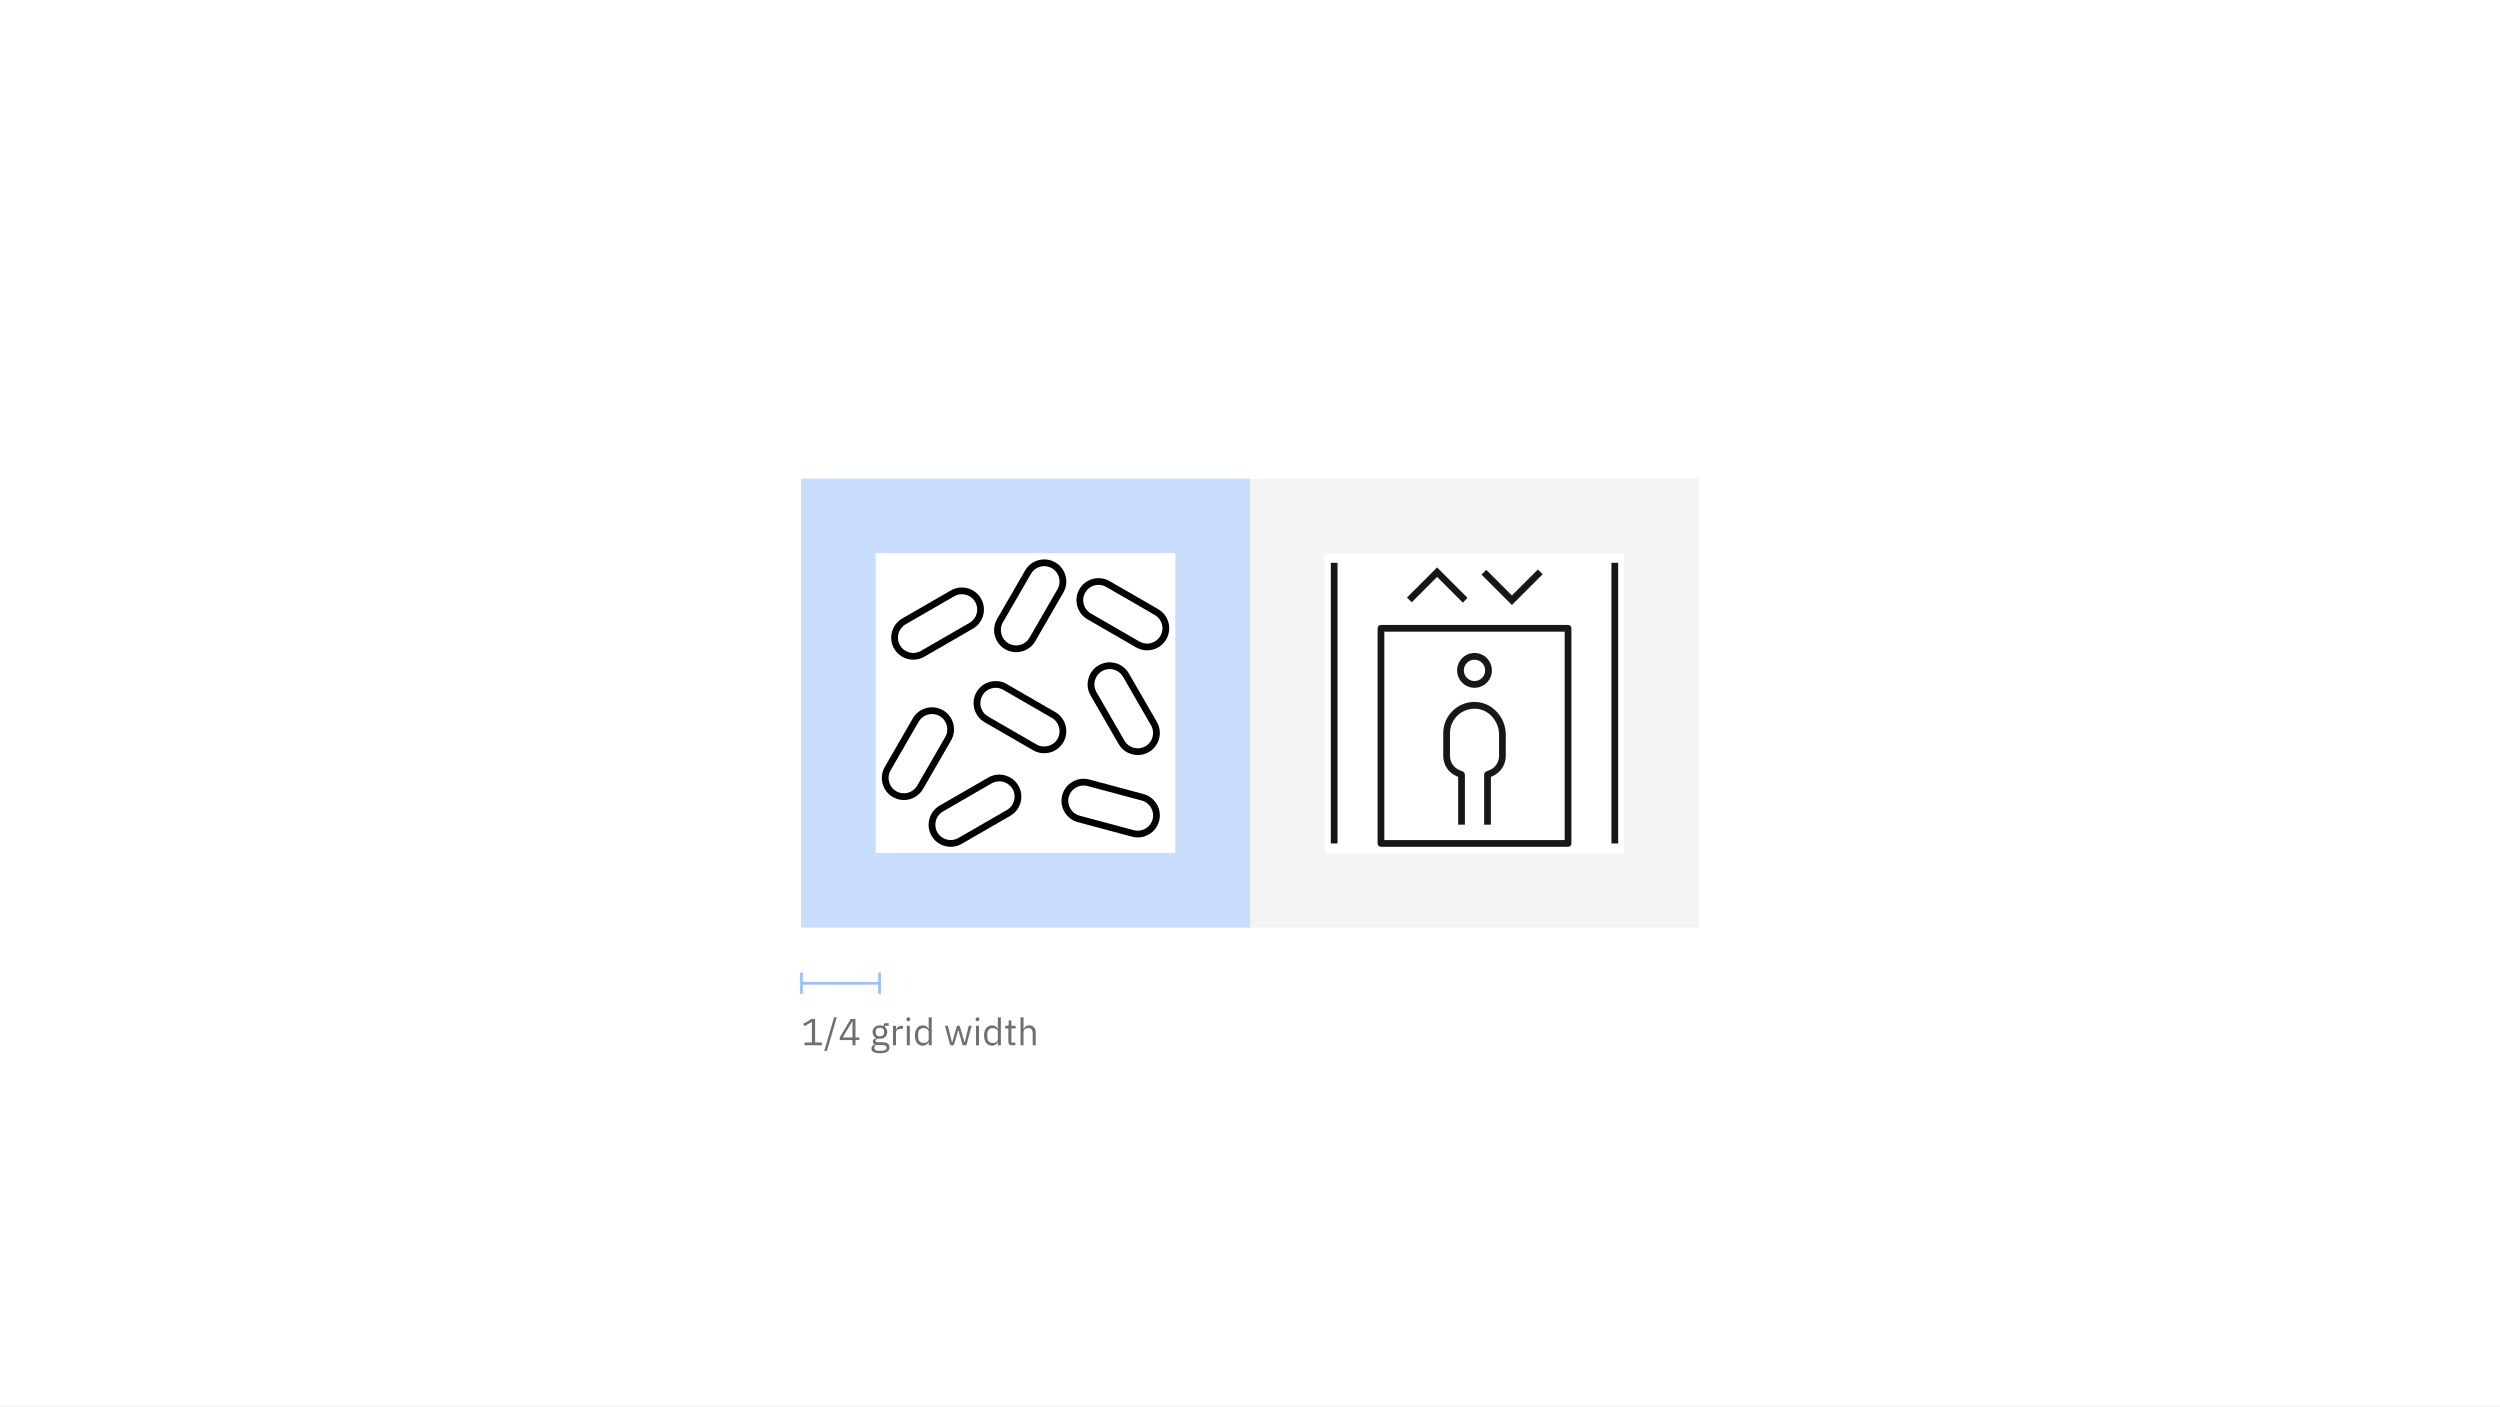
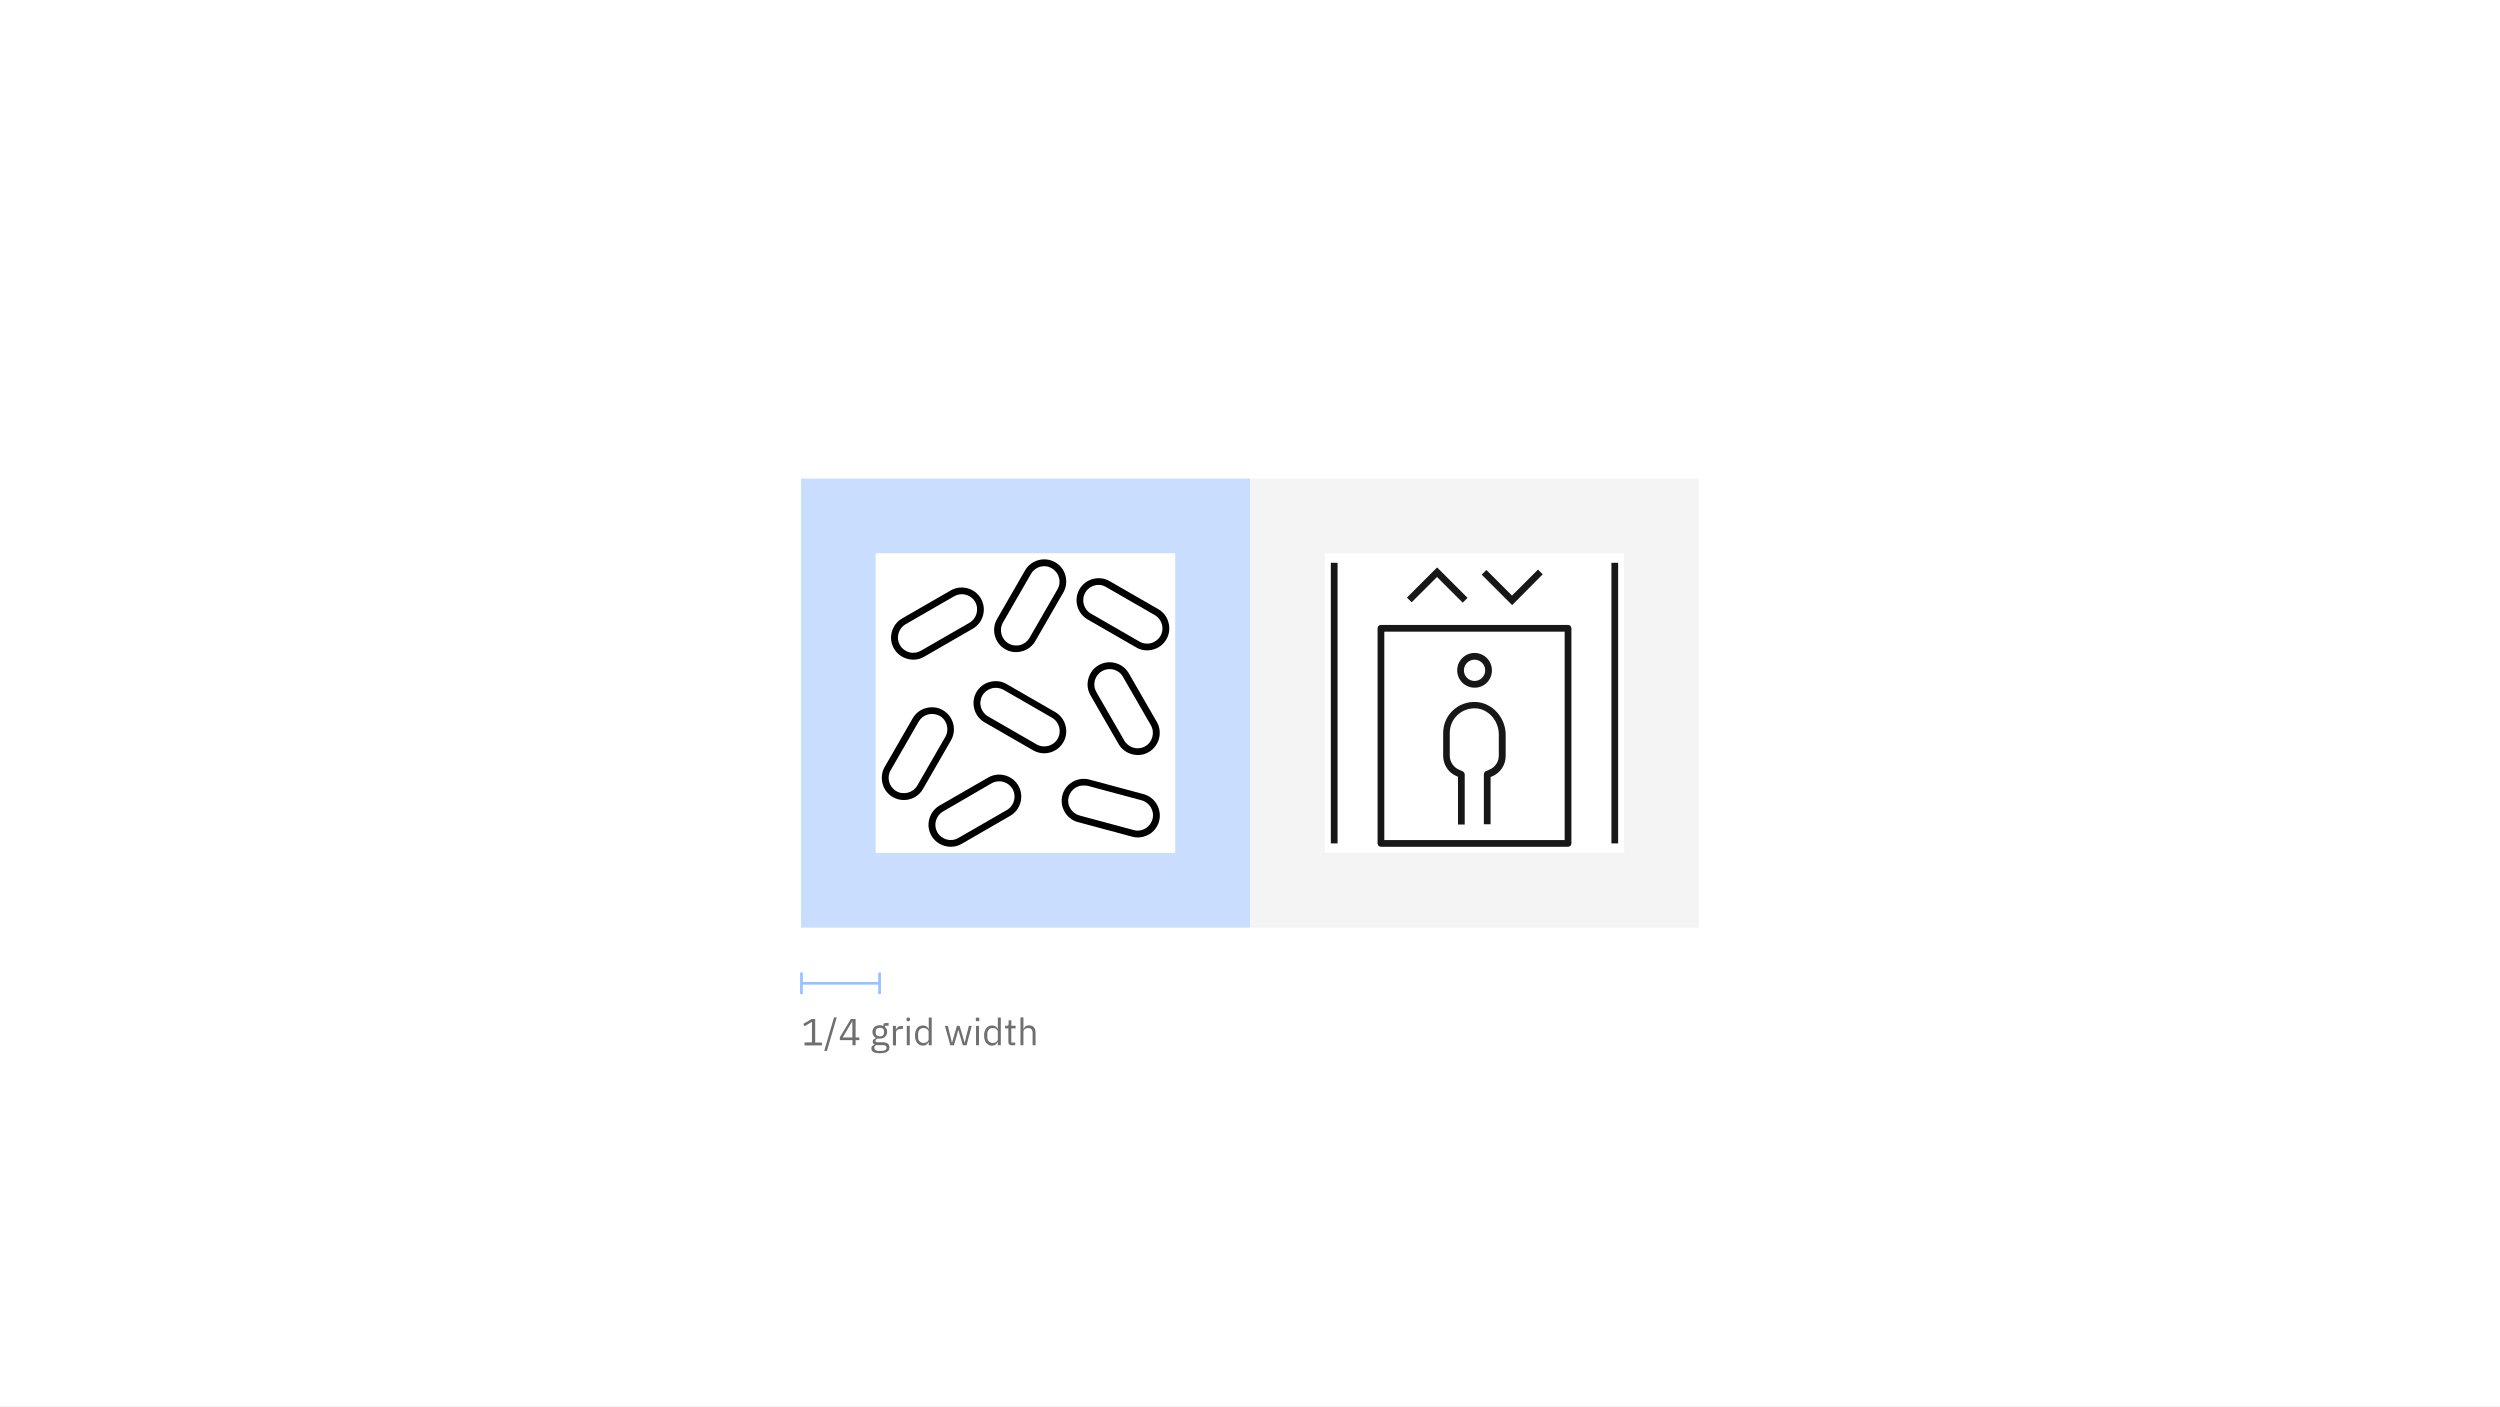
- <svg xmlns="http://www.w3.org/2000/svg" width="928px" height="522px" viewBox="0 0 928 522" version="1.1">
-   <g id="Artboard-Copy-17" stroke="none" stroke-width="1" fill="none" fill-rule="evenodd">
-     <g id="Clearance-example-comp-Copy" fill="#FFFFFF">
-       <rect id="Rectangle-3" x="0" y="0" width="928" height="522" />
+ <svg xmlns="http://www.w3.org/2000/svg" version="1.1" id="Layer_1" x="0px" y="0px" viewBox="0 0 1856 1044" style="enable-background:new 0 0 1856 1044;" xml:space="preserve">
+   <style type="text/css">
+ 	.st0{fill-rule:evenodd;clip-rule:evenodd;fill:#FFFFFF;}
+ 	.st1{fill-rule:evenodd;clip-rule:evenodd;fill:#C9DEFF;}
+ 	.st2{fill-rule:evenodd;clip-rule:evenodd;fill:#F4F4F4;}
+ 	.st3{fill-rule:evenodd;clip-rule:evenodd;}
+ 	.st4{fill-rule:evenodd;clip-rule:evenodd;fill:#171717;}
+ 	.st5{fill:#97C1FF;}
+ 	.st6{fill-rule:evenodd;clip-rule:evenodd;fill:#6F6F6F;}
+ </style>
+   <g id="Artboard-Copy-17">
+     <g id="Clearance-example-comp-Copy">
+       <rect id="Rectangle-3" class="st0" width="1856" height="1044" />
    </g>
    <g id="Group-24-Copy" transform="translate(214, 136)">
-       <polygon id="Fill-1" fill="#FFFFFF" points="0 250 500 250 500 0 0 0" />
-       <path d="M111.111,180.556 L222.222,180.556 L222.222,69.444 L111.111,69.444 L111.111,180.556 Z M83.333,41.667 L83.333,55.556 L83.333,69.444 L83.333,180.556 L83.333,194.444 L83.333,208.333 L250,208.333 L250,194.444 L250,180.556 L250,69.444 L250,55.556 L250,41.667 L83.333,41.667 Z" id="Fill-2" fill="#C9DEFF" />
-       <path d="M277.778,180.556 L388.889,180.556 L388.889,69.444 L277.778,69.444 L277.778,180.556 Z M250,41.667 L250,55.556 L250,69.444 L250,180.556 L250,194.444 L250,208.333 L416.667,208.333 L416.667,194.444 L416.667,180.556 L416.667,69.444 L416.667,55.556 L416.667,41.667 L250,41.667 Z" id="Fill-3" fill="#F4F4F4" />
-       <polygon id="Fill-4" fill="#FFFFFF" points="111.111 180.559 222.222 180.559 222.222 69.448 111.111 69.448" />
+       <polygon id="Fill-1" class="st0" points="214,636 1214,636 1214,136 214,136   " />
+       <path id="Fill-2" class="st1" d="M436.2,497.1h222.2V274.9H436.2V497.1z M380.7,219.3v27.8v27.8v222.2v27.8v27.8H714v-27.8v-27.8    V274.9v-27.8v-27.8H380.7z" />
+       <path id="Fill-3" class="st2" d="M769.6,497.1h222.2V274.9H769.6V497.1z M714,219.3v27.8v27.8v222.2v27.8v27.8h333.3v-27.8v-27.8    V274.9v-27.8v-27.8H714z" />
+       <polygon id="Fill-4" class="st0" points="436.2,497.1 658.4,497.1 658.4,274.9 436.2,274.9   " />
      <g id="Group-23" transform="translate(113.1111, 71.44444)">
-         <path d="M60.522,2.717 C58.553,2.717 56.633,3.737 55.581,5.557 L45.164,23.602 C43.595,26.324 44.529,29.814 47.248,31.383 C48.56,32.14 50.095,32.338 51.567,31.942 C53.043,31.55 54.272,30.606 55.025,29.297 L65.442,11.255 C66.199,9.942 66.4,8.411 66.005,6.935 C65.609,5.463 64.671,4.234 63.359,3.477 C62.466,2.96 61.487,2.717 60.522,2.717 M50.067,34.64 C48.65,34.64 47.255,34.272 45.998,33.547 C42.084,31.29 40.741,26.265 43.001,22.352 L53.418,4.31 C55.675,0.397 60.695,-0.95 64.609,1.314 C66.498,2.401 67.852,4.172 68.418,6.29 C68.987,8.411 68.699,10.613 67.609,12.501 L57.192,30.547 C56.102,32.439 54.334,33.79 52.213,34.356 C51.505,34.547 50.782,34.64 50.067,34.64" id="Fill-5" fill="#000000" />
-         <path d="M75.111,84.134 C74.125,84.134 73.149,84.391 72.264,84.905 C70.941,85.665 70,86.891 69.608,88.353 C69.215,89.818 69.42,91.349 70.184,92.672 C70.948,93.992 72.17,94.936 73.632,95.328 L73.635,95.328 L93.757,100.717 C95.219,101.103 96.753,100.908 98.073,100.141 C99.396,99.381 100.34,98.155 100.733,96.693 C101.545,93.662 99.736,90.533 96.705,89.717 L76.58,84.328 C76.097,84.2 75.604,84.134 75.111,84.134 M95.233,103.415 C94.524,103.415 93.812,103.322 93.111,103.134 L72.986,97.742 C70.878,97.179 69.115,95.822 68.017,93.919 C66.92,92.019 66.628,89.815 67.191,87.707 C67.757,85.599 69.115,83.835 71.014,82.738 C72.917,81.641 75.122,81.346 77.229,81.912 L97.351,87.304 C101.715,88.474 104.316,92.978 103.146,97.339 C102.583,99.447 101.226,101.21 99.326,102.308 C98.056,103.04 96.653,103.415 95.233,103.415" id="Fill-7" fill="#000000" />
-         <path d="M18.857,57.6 C18.357,57.6 17.857,57.669 17.361,57.801 C15.885,58.193 14.656,59.138 13.902,60.447 L3.486,78.489 C2.725,79.801 2.527,81.332 2.923,82.808 C3.319,84.28 4.257,85.509 5.569,86.266 C8.288,87.836 11.777,86.902 13.347,84.186 L23.764,66.141 C25.333,63.419 24.399,59.93 21.68,58.36 C20.809,57.86 19.84,57.6 18.857,57.6 L18.857,57.6 Z M8.402,89.527 C7.014,89.527 5.604,89.173 4.319,88.43 C2.43,87.343 1.076,85.572 0.51,83.454 C-0.059,81.332 0.229,79.127 1.319,77.242 L11.736,59.197 C12.826,57.305 14.593,55.954 16.715,55.388 C18.833,54.822 21.041,55.107 22.93,56.197 C26.843,58.454 28.187,63.478 25.93,67.391 L15.514,85.433 C13.996,88.058 11.236,89.527 8.402,89.527 L8.402,89.527 Z" id="Fill-9" fill="#000000" />
-         <path d="M84.799,40.911 C83.833,40.911 82.854,41.154 81.962,41.672 C80.649,42.428 79.712,43.658 79.316,45.13 C78.92,46.606 79.118,48.137 79.878,49.449 L90.295,67.491 C91.049,68.8 92.278,69.744 93.753,70.137 C95.226,70.533 96.76,70.335 98.073,69.578 C100.792,68.008 101.726,64.519 100.156,61.797 L89.74,43.751 C88.688,41.932 86.767,40.911 84.799,40.911 M95.253,72.835 C94.538,72.835 93.816,72.741 93.108,72.55 C90.986,71.984 89.219,70.633 88.128,68.741 L77.712,50.696 C76.622,48.81 76.333,46.606 76.903,44.484 C77.469,42.366 78.823,40.595 80.712,39.508 C84.622,37.244 89.646,38.595 91.903,42.505 L102.319,60.547 C104.58,64.46 103.236,69.484 99.323,71.741 C98.066,72.467 96.67,72.835 95.253,72.835" id="Fill-11" fill="#000000" />
-         <path d="M29.925,13.133 C28.959,13.133 27.98,13.376 27.088,13.894 L9.043,24.31 C7.734,25.067 6.793,26.297 6.4,27.769 C6.005,29.244 6.202,30.776 6.959,32.088 C7.716,33.397 8.945,34.338 10.421,34.734 C11.893,35.13 13.428,34.932 14.737,34.175 L32.782,23.758 C35.498,22.185 36.435,18.699 34.866,15.974 C33.814,14.154 31.893,13.133 29.925,13.133 M11.918,37.432 C11.202,37.432 10.484,37.338 9.772,37.147 C7.654,36.581 5.886,35.227 4.796,33.335 C3.702,31.449 3.418,29.244 3.984,27.123 C4.553,25.005 5.907,23.234 7.793,22.147 L25.838,11.731 C29.748,9.467 34.772,10.817 37.029,14.727 C39.289,18.64 37.942,23.661 34.032,25.922 L15.987,36.338 C14.734,37.064 13.338,37.432 11.918,37.432" id="Fill-13" fill="#000000" />
-         <path d="M43.81,82.588 C42.845,82.588 41.866,82.831 40.97,83.348 L22.928,93.765 C21.619,94.522 20.678,95.751 20.286,97.223 C19.89,98.699 20.088,100.23 20.845,101.543 C21.602,102.852 22.831,103.793 24.303,104.189 C25.779,104.584 27.314,104.383 28.623,103.63 L46.665,93.213 C49.383,91.64 50.321,88.154 48.751,85.428 C47.696,83.609 45.779,82.588 43.81,82.588 M25.803,106.886 C25.088,106.886 24.369,106.793 23.658,106.602 C21.536,106.036 19.769,104.682 18.678,102.789 C17.588,100.9 17.3,98.699 17.869,96.577 C18.439,94.459 19.793,92.689 21.678,91.602 L39.72,81.185 C43.63,78.925 48.654,80.268 50.915,84.182 C53.175,88.095 51.828,93.116 47.915,95.376 L29.873,105.793 C28.619,106.518 27.224,106.886 25.803,106.886" id="Fill-15" fill="#000000" />
-         <path d="M80.674,9.661 C78.705,9.661 76.789,10.682 75.733,12.501 C74.164,15.227 75.101,18.713 77.82,20.286 L95.861,30.703 C97.17,31.456 98.709,31.658 100.181,31.262 C101.653,30.866 102.882,29.925 103.639,28.616 C104.396,27.303 104.598,25.772 104.198,24.297 C103.806,22.824 102.865,21.595 101.556,20.838 L83.514,10.422 C82.618,9.904 81.639,9.661 80.674,9.661 M98.681,33.96 C97.261,33.96 95.865,33.592 94.611,32.866 L76.57,22.449 C72.657,20.189 71.309,15.168 73.57,11.255 C75.827,7.342 80.848,5.998 84.764,8.258 L102.806,18.675 C104.691,19.762 106.049,21.533 106.615,23.651 C107.184,25.772 106.896,27.977 105.806,29.863 C104.716,31.755 102.948,33.109 100.827,33.675 C100.115,33.866 99.396,33.96 98.681,33.96" id="Fill-17" fill="#000000" />
-         <path d="M42.495,47.866 C41.995,47.866 41.495,47.935 40.998,48.067 C39.526,48.459 38.297,49.4 37.54,50.709 C36.783,52.022 36.585,53.557 36.981,55.029 C37.373,56.501 38.314,57.734 39.623,58.491 L57.665,68.907 C60.387,70.477 63.877,69.539 65.446,66.824 C67.016,64.102 66.078,60.612 63.359,59.043 L45.318,48.626 C44.446,48.123 43.481,47.866 42.495,47.866 M60.502,72.164 C59.109,72.164 57.703,71.81 56.415,71.07 L38.373,60.654 C36.488,59.564 35.134,57.793 34.564,55.675 C33.995,53.557 34.283,51.352 35.373,49.463 C36.464,47.57 38.231,46.216 40.352,45.65 C42.474,45.084 44.679,45.369 46.568,46.463 L64.609,56.88 C68.523,59.136 69.87,64.157 67.609,68.07 C66.092,70.695 63.335,72.164 60.502,72.164" id="Fill-19" fill="#000000" />
-         <path d="M226.304,80.92 L226.727,80.746 C229.828,79.486 231.832,76.507 231.832,73.163 L231.839,65.309 C231.845,58.909 226.918,53.444 220.856,53.125 C217.606,52.972 214.571,54.083 212.241,56.291 C209.905,58.507 208.62,61.496 208.62,64.715 L208.616,73.145 C208.613,76.503 210.623,79.486 213.738,80.746 L214.158,80.92 L214.158,98.663 L216.658,98.663 L216.658,80.086 C216.658,79.576 216.224,79.052 215.748,78.861 L214.672,78.427 C212.509,77.552 211.113,75.482 211.113,73.145 L211.12,64.715 C211.12,62.191 212.127,59.847 213.96,58.107 C215.793,56.371 218.22,55.559 220.724,55.621 C225.477,55.871 229.342,60.215 229.339,65.309 L229.335,73.163 C229.332,75.489 227.939,77.555 225.786,78.43 L224.585,78.92 C224.113,79.111 223.804,79.569 223.804,80.08 L223.804,98.663 L226.304,98.663 L226.304,80.92 Z M186.748,104.385 L253.693,104.385 L253.693,27.027 L186.748,27.027 L186.748,104.385 Z M256.193,105.639 L256.193,25.777 C256.193,25.086 255.634,24.527 254.946,24.527 L185.502,24.527 C184.811,24.527 184.252,25.086 184.252,25.777 L184.252,105.639 C184.252,106.33 184.811,106.889 185.502,106.889 L254.946,106.889 C255.634,106.889 256.193,106.33 256.193,105.639 L256.193,105.639 Z M224.182,41.402 C224.182,43.586 222.405,45.361 220.224,45.361 C218.04,45.361 216.262,43.586 216.262,41.402 C216.262,39.218 218.04,37.444 220.224,37.444 C222.405,37.444 224.182,39.218 224.182,41.402 L224.182,41.402 Z M226.679,41.402 C226.679,37.843 223.783,34.944 220.224,34.944 C216.661,34.944 213.766,37.843 213.766,41.402 C213.766,44.965 216.661,47.861 220.224,47.861 C223.783,47.861 226.679,44.965 226.679,41.402 L226.679,41.402 Z M217.651,14.493 L206.335,3.177 L195.155,14.357 L196.922,16.128 L206.335,6.711 L215.884,16.264 L217.651,14.493 Z M245.533,5.711 L243.766,3.941 L234.113,13.593 L224.595,4.076 L222.828,5.847 L234.113,17.128 L245.533,5.711 Z M271.054,105.639 L273.554,105.639 L273.554,1.472 L271.054,1.472 L271.054,105.639 Z M166.887,105.639 L169.387,105.639 L169.387,1.472 L166.887,1.472 L166.887,105.639 Z" id="Fill-21" fill="#171717" />
+         <path id="Fill-5" class="st3" d="M448.2,212.9c-3.9,0-7.8,2-9.9,5.7l-20.8,36.1c-3.1,5.4-1.3,12.4,4.2,15.6     c2.6,1.5,5.7,1.9,8.6,1.1c3-0.8,5.4-2.7,6.9-5.3L458,230c1.5-2.6,1.9-5.7,1.1-8.6c-0.8-2.9-2.7-5.4-5.3-6.9     C452,213.4,450.1,212.9,448.2,212.9 M427.2,276.7c-2.8,0-5.6-0.7-8.1-2.2c-7.8-4.5-10.5-14.6-6-22.4l20.8-36.1     c4.5-7.8,14.6-10.5,22.4-6c3.8,2.2,6.5,5.7,7.6,10c1.1,4.2,0.6,8.6-1.6,12.4l-20.8,36.1c-2.2,3.8-5.7,6.5-10,7.6     C430.1,276.5,428.7,276.7,427.2,276.7" />
+         <path id="Fill-7" class="st3" d="M477.3,375.7c-2,0-3.9,0.5-5.7,1.5c-2.6,1.5-4.5,4-5.3,6.9c-0.8,2.9-0.4,6,1.2,8.6     c1.5,2.6,4,4.5,6.9,5.3h0l40.2,10.8c2.9,0.8,6,0.4,8.6-1.2c2.6-1.5,4.5-4,5.3-6.9c1.6-6.1-2-12.3-8.1-14l-40.2-10.8     C479.3,375.8,478.3,375.7,477.3,375.7 M517.6,414.3c-1.4,0-2.8-0.2-4.2-0.6l-40.2-10.8c-4.2-1.1-7.7-3.8-9.9-7.6     c-2.2-3.8-2.8-8.2-1.7-12.4c1.1-4.2,3.8-7.7,7.6-9.9c3.8-2.2,8.2-2.8,12.4-1.7l40.2,10.8c8.7,2.3,13.9,11.3,11.6,20.1     c-1.1,4.2-3.8,7.7-7.6,9.9C523.2,413.5,520.4,414.3,517.6,414.3" />
+         <path id="Fill-9" class="st3" d="M364.8,322.6c-1,0-2,0.1-3,0.4c-3,0.8-5.4,2.7-6.9,5.3l-20.8,36.1c-1.5,2.6-1.9,5.7-1.1,8.6     c0.8,2.9,2.7,5.4,5.3,6.9c5.4,3.1,12.4,1.3,15.6-4.2l20.8-36.1c3.1-5.4,1.3-12.4-4.2-15.6C368.7,323.2,366.8,322.6,364.8,322.6     L364.8,322.6z M343.9,386.5c-2.8,0-5.6-0.7-8.2-2.2c-3.8-2.2-6.5-5.7-7.6-10c-1.1-4.2-0.6-8.7,1.6-12.4l20.8-36.1     c2.2-3.8,5.7-6.5,10-7.6c4.2-1.1,8.7-0.6,12.4,1.6c7.8,4.5,10.5,14.6,6,22.4l-20.8,36.1C355.1,383.6,349.6,386.5,343.9,386.5     L343.9,386.5z" />
+         <path id="Fill-11" class="st3" d="M496.7,289.3c-1.9,0-3.9,0.5-5.7,1.5c-2.6,1.5-4.5,4-5.3,6.9c-0.8,3-0.4,6,1.1,8.6l20.8,36.1     c1.5,2.6,4,4.5,6.9,5.3c2.9,0.8,6,0.4,8.6-1.1c5.4-3.1,7.3-10.1,4.2-15.6l-20.8-36.1C504.5,291.3,500.6,289.3,496.7,289.3      M517.6,353.1c-1.4,0-2.9-0.2-4.3-0.6c-4.2-1.1-7.8-3.8-10-7.6l-20.8-36.1c-2.2-3.8-2.8-8.2-1.6-12.4c1.1-4.2,3.8-7.8,7.6-10     c7.8-4.5,17.9-1.8,22.4,6l20.8,36.1c4.5,7.8,1.8,17.9-6,22.4C523.2,352.4,520.5,353.1,517.6,353.1" />
+         <path id="Fill-13" class="st3" d="M387,233.7c-1.9,0-3.9,0.5-5.7,1.5l-36.1,20.8c-2.6,1.5-4.5,4-5.3,6.9c-0.8,3-0.4,6,1.1,8.6     c1.5,2.6,4,4.5,6.9,5.3c2.9,0.8,6,0.4,8.6-1.1l36.1-20.8c5.4-3.1,7.3-10.1,4.2-15.6C394.7,235.8,390.9,233.7,387,233.7      M350.9,282.3c-1.4,0-2.9-0.2-4.3-0.6c-4.2-1.1-7.8-3.8-10-7.6c-2.2-3.8-2.8-8.2-1.6-12.4c1.1-4.2,3.8-7.8,7.6-10l36.1-20.8     c7.8-4.5,17.9-1.8,22.4,6c4.5,7.8,1.8,17.9-6,22.4l-36.1,20.8C356.6,281.6,353.8,282.3,350.9,282.3" />
+         <path id="Fill-15" class="st3" d="M414.7,372.6c-1.9,0-3.9,0.5-5.7,1.5L373,395c-2.6,1.5-4.5,4-5.3,6.9c-0.8,3-0.4,6,1.1,8.6     c1.5,2.6,4,4.5,6.9,5.3c3,0.8,6,0.4,8.6-1.1l36.1-20.8c5.4-3.1,7.3-10.1,4.2-15.6C422.5,374.7,418.7,372.6,414.7,372.6      M378.7,421.2c-1.4,0-2.9-0.2-4.3-0.6c-4.2-1.1-7.8-3.8-10-7.6c-2.2-3.8-2.8-8.2-1.6-12.4c1.1-4.2,3.8-7.8,7.6-10l36.1-20.8     c7.8-4.5,17.9-1.8,22.4,6c4.5,7.8,1.8,17.9-6,22.4L386.9,419C384.4,420.5,381.6,421.2,378.7,421.2" />
+         <path id="Fill-17" class="st3" d="M488.5,226.8c-3.9,0-7.8,2-9.9,5.7c-3.1,5.5-1.3,12.4,4.2,15.6l36.1,20.8     c2.6,1.5,5.7,1.9,8.6,1.1s5.4-2.7,6.9-5.3c1.5-2.6,1.9-5.7,1.1-8.6c-0.8-2.9-2.7-5.4-5.3-6.9l-36.1-20.8     C492.3,227.3,490.4,226.8,488.5,226.8 M524.5,275.4c-2.8,0-5.6-0.7-8.1-2.2l-36.1-20.8c-7.8-4.5-10.5-14.6-6-22.4     c4.5-7.8,14.6-10.5,22.4-6l36.1,20.8c3.8,2.2,6.5,5.7,7.6,10c1.1,4.2,0.6,8.7-1.6,12.4c-2.2,3.8-5.7,6.5-10,7.6     C527.3,275.2,525.9,275.4,524.5,275.4" />
+         <path id="Fill-19" class="st3" d="M412.1,303.2c-1,0-2,0.1-3,0.4c-2.9,0.8-5.4,2.7-6.9,5.3c-1.5,2.6-1.9,5.7-1.1,8.6     c0.8,2.9,2.7,5.4,5.3,6.9l36.1,20.8c5.4,3.1,12.4,1.3,15.6-4.2c3.1-5.4,1.3-12.4-4.2-15.6l-36.1-20.8     C416,303.7,414.1,303.2,412.1,303.2 M448.1,351.8c-2.8,0-5.6-0.7-8.2-2.2l-36.1-20.8c-3.8-2.2-6.5-5.7-7.6-10     c-1.1-4.2-0.6-8.6,1.6-12.4c2.2-3.8,5.7-6.5,10-7.6c4.2-1.1,8.7-0.6,12.4,1.6l36.1,20.8c7.8,4.5,10.5,14.6,6,22.4     C459.3,348.8,453.8,351.8,448.1,351.8" />
+         <path id="Fill-21" class="st4" d="M779.7,369.3l0.8-0.3c6.2-2.5,10.2-8.5,10.2-15.2l0-15.7c0-12.8-9.8-23.7-22-24.4     c-6.5-0.3-12.6,1.9-17.2,6.3c-4.7,4.4-7.2,10.4-7.2,16.8l0,16.9c0,6.7,4,12.7,10.2,15.2l0.8,0.3v35.5h5v-37.2     c0-1-0.9-2.1-1.8-2.5l-2.2-0.9c-4.3-1.8-7.1-5.9-7.1-10.6l0-16.9c0-5,2-9.7,5.7-13.2c3.7-3.5,8.5-5.1,13.5-5     c9.5,0.5,17.2,9.2,17.2,19.4l0,15.7c0,4.7-2.8,8.8-7.1,10.5l-2.4,1c-0.9,0.4-1.6,1.3-1.6,2.3v37.2h5V369.3z M700.6,416.2h133.9     V261.5H700.6V416.2z M839.5,418.7V259c0-1.4-1.1-2.5-2.5-2.5H698.1c-1.4,0-2.5,1.1-2.5,2.5v159.7c0,1.4,1.1,2.5,2.5,2.5H837     C838.4,421.2,839.5,420.1,839.5,418.7L839.5,418.7z M775.5,290.2c0,4.4-3.6,7.9-7.9,7.9c-4.4,0-7.9-3.5-7.9-7.9     c0-4.4,3.6-7.9,7.9-7.9C771.9,282.3,775.5,285.9,775.5,290.2L775.5,290.2z M780.5,290.2c0-7.1-5.8-12.9-12.9-12.9     c-7.1,0-12.9,5.8-12.9,12.9c0,7.1,5.8,12.9,12.9,12.9C774.7,303.2,780.5,297.4,780.5,290.2L780.5,290.2z M762.4,236.4l-22.6-22.6     l-22.4,22.4l3.5,3.5l18.8-18.8l19.1,19.1L762.4,236.4z M818.2,218.9l-3.5-3.5l-19.3,19.3l-19-19l-3.5,3.5l22.6,22.6L818.2,218.9z      M869.2,418.7h5V210.4h-5V418.7z M660.9,418.7h5V210.4h-5V418.7z" />
      </g>
    </g>
-     <path d="M298.017,369 L297,369 L297,361 L298.017,361 L298.016,364.499 L325.983,364.499 L325.983,361 L327,361 L327,369 L325.983,369 L325.983,365.499 L298.016,365.499 L298.017,369 Z" id="Combined-Shape-Copy-7" fill="#97C1FF" fill-rule="nonzero" />
-     <path d="M298.653,388 L298.653,386.964 L301.383,386.964 L301.383,379.292 L298.625,380.93 L298.163,380.034 L301.271,378.228 L302.559,378.228 L302.559,386.964 L305.079,386.964 L305.079,388 L298.653,388 Z M305.947,390.114 L309.601,377.64 L310.609,377.64 L306.955,390.114 L305.947,390.114 Z M316.433,388 L316.433,386.082 L311.715,386.082 L311.715,385.046 L315.803,378.228 L317.553,378.228 L317.553,385.102 L318.967,385.102 L318.967,386.082 L317.553,386.082 L317.553,388 L316.433,388 Z M312.821,385.102 L316.433,385.102 L316.433,379.138 L316.363,379.138 L312.821,385.102 Z M330.167,388.798 C330.167,389.545 329.875,390.093 329.292,390.443 C328.709,390.793 327.834,390.968 326.667,390.968 C325.538,390.968 324.726,390.814 324.231,390.506 C323.736,390.198 323.489,389.759 323.489,389.19 C323.489,388.798 323.592,388.492 323.797,388.273 C324.002,388.054 324.282,387.893 324.637,387.79 L324.637,387.636 C324.208,387.431 323.993,387.095 323.993,386.628 C323.993,386.264 324.11,385.986 324.343,385.795 C324.576,385.604 324.875,385.461 325.239,385.368 L325.239,385.312 C324.81,385.107 324.476,384.813 324.238,384.43 C324,384.047 323.881,383.604 323.881,383.1 C323.881,382.736 323.946,382.4 324.077,382.092 C324.208,381.784 324.392,381.52 324.63,381.301 C324.868,381.082 325.153,380.911 325.484,380.79 C325.815,380.669 326.186,380.608 326.597,380.608 C327.11,380.608 327.568,380.701 327.969,380.888 L327.969,380.762 C327.969,380.482 328.034,380.249 328.165,380.062 C328.296,379.875 328.51,379.787 328.809,379.796 L329.887,379.796 L329.887,380.776 L328.515,380.776 L328.515,381.238 C328.776,381.462 328.979,381.73 329.124,382.043 C329.269,382.356 329.341,382.708 329.341,383.1 C329.341,383.464 329.276,383.8 329.145,384.108 C329.014,384.416 328.83,384.68 328.592,384.899 C328.354,385.118 328.067,385.289 327.731,385.41 C327.395,385.531 327.022,385.592 326.611,385.592 C326.378,385.592 326.144,385.569 325.911,385.522 C325.668,385.587 325.449,385.683 325.253,385.809 C325.057,385.935 324.959,386.11 324.959,386.334 C324.959,386.549 325.062,386.693 325.267,386.768 C325.472,386.843 325.738,386.88 326.065,386.88 L327.605,386.88 C328.501,386.88 329.152,387.05 329.558,387.391 C329.964,387.732 330.167,388.201 330.167,388.798 Z M329.117,388.882 C329.117,388.593 329.007,388.362 328.788,388.189 C328.569,388.016 328.179,387.93 327.619,387.93 L325.211,387.93 C324.763,388.135 324.539,388.462 324.539,388.91 C324.539,389.227 324.658,389.498 324.896,389.722 C325.134,389.946 325.538,390.058 326.107,390.058 L327.143,390.058 C327.768,390.058 328.254,389.96 328.599,389.764 C328.944,389.568 329.117,389.274 329.117,388.882 Z M326.611,384.696 C327.087,384.696 327.465,384.582 327.745,384.353 C328.025,384.124 328.165,383.772 328.165,383.296 L328.165,382.904 C328.165,382.428 328.025,382.076 327.745,381.847 C327.465,381.618 327.087,381.504 326.611,381.504 C326.135,381.504 325.757,381.618 325.477,381.847 C325.197,382.076 325.057,382.428 325.057,382.904 L325.057,383.296 C325.057,383.772 325.197,384.124 325.477,384.353 C325.757,384.582 326.135,384.696 326.611,384.696 Z M331.469,388 L331.469,380.776 L332.589,380.776 L332.589,382.106 L332.659,382.106 C332.79,381.761 333.023,381.453 333.359,381.182 C333.695,380.911 334.157,380.776 334.745,380.776 L335.179,380.776 L335.179,381.896 L334.521,381.896 C333.914,381.896 333.441,382.01 333.1,382.239 C332.759,382.468 332.589,382.755 332.589,383.1 L332.589,388 L331.469,388 Z M337.167,379.082 C336.924,379.082 336.749,379.024 336.642,378.907 C336.535,378.79 336.481,378.639 336.481,378.452 L336.481,378.27 C336.481,378.083 336.535,377.932 336.642,377.815 C336.749,377.698 336.924,377.64 337.167,377.64 C337.41,377.64 337.585,377.698 337.692,377.815 C337.799,377.932 337.853,378.083 337.853,378.27 L337.853,378.452 C337.853,378.639 337.799,378.79 337.692,378.907 C337.585,379.024 337.41,379.082 337.167,379.082 Z M336.607,380.776 L337.727,380.776 L337.727,388 L336.607,388 L336.607,380.776 Z M344.727,386.824 L344.671,386.824 C344.232,387.72 343.528,388.168 342.557,388.168 C342.109,388.168 341.703,388.079 341.339,387.902 C340.975,387.725 340.665,387.473 340.408,387.146 C340.151,386.819 339.955,386.423 339.82,385.956 C339.685,385.489 339.617,384.967 339.617,384.388 C339.617,383.809 339.685,383.287 339.82,382.82 C339.955,382.353 340.151,381.957 340.408,381.63 C340.665,381.303 340.975,381.051 341.339,380.874 C341.703,380.697 342.109,380.608 342.557,380.608 C343.061,380.608 343.493,380.718 343.852,380.937 C344.211,381.156 344.484,381.495 344.671,381.952 L344.727,381.952 L344.727,377.64 L345.847,377.64 L345.847,388 L344.727,388 L344.727,386.824 Z M342.865,387.16 C343.117,387.16 343.357,387.127 343.586,387.062 C343.815,386.997 344.013,386.901 344.181,386.775 C344.349,386.649 344.482,386.495 344.58,386.313 C344.678,386.131 344.727,385.923 344.727,385.69 L344.727,383.002 C344.727,382.806 344.678,382.622 344.58,382.449 C344.482,382.276 344.349,382.129 344.181,382.008 C344.013,381.887 343.815,381.791 343.586,381.721 C343.357,381.651 343.117,381.616 342.865,381.616 C342.23,381.616 341.731,381.814 341.367,382.211 C341.003,382.608 340.821,383.128 340.821,383.772 L340.821,385.004 C340.821,385.648 341.003,386.168 341.367,386.565 C341.731,386.962 342.23,387.16 342.865,387.16 Z M350.775,380.776 L351.867,380.776 L352.637,383.898 L353.407,387.062 L353.435,387.062 L354.317,383.898 L355.227,380.776 L356.221,380.776 L357.159,383.898 L358.055,387.062 L358.083,387.062 L358.825,383.898 L359.609,380.776 L360.659,380.776 L358.741,388 L357.355,388 L356.347,384.528 L355.717,382.33 L355.689,382.33 L355.073,384.528 L354.065,388 L352.707,388 L350.775,380.776 Z M362.843,379.082 C362.6,379.082 362.425,379.024 362.318,378.907 C362.211,378.79 362.157,378.639 362.157,378.452 L362.157,378.27 C362.157,378.083 362.211,377.932 362.318,377.815 C362.425,377.698 362.6,377.64 362.843,377.64 C363.086,377.64 363.261,377.698 363.368,377.815 C363.475,377.932 363.529,378.083 363.529,378.27 L363.529,378.452 C363.529,378.639 363.475,378.79 363.368,378.907 C363.261,379.024 363.086,379.082 362.843,379.082 Z M362.283,380.776 L363.403,380.776 L363.403,388 L362.283,388 L362.283,380.776 Z M370.403,386.824 L370.347,386.824 C369.908,387.72 369.204,388.168 368.233,388.168 C367.785,388.168 367.379,388.079 367.015,387.902 C366.651,387.725 366.341,387.473 366.084,387.146 C365.827,386.819 365.631,386.423 365.496,385.956 C365.361,385.489 365.293,384.967 365.293,384.388 C365.293,383.809 365.361,383.287 365.496,382.82 C365.631,382.353 365.827,381.957 366.084,381.63 C366.341,381.303 366.651,381.051 367.015,380.874 C367.379,380.697 367.785,380.608 368.233,380.608 C368.737,380.608 369.169,380.718 369.528,380.937 C369.887,381.156 370.16,381.495 370.347,381.952 L370.403,381.952 L370.403,377.64 L371.523,377.64 L371.523,388 L370.403,388 L370.403,386.824 Z M368.541,387.16 C368.793,387.16 369.033,387.127 369.262,387.062 C369.491,386.997 369.689,386.901 369.857,386.775 C370.025,386.649 370.158,386.495 370.256,386.313 C370.354,386.131 370.403,385.923 370.403,385.69 L370.403,383.002 C370.403,382.806 370.354,382.622 370.256,382.449 C370.158,382.276 370.025,382.129 369.857,382.008 C369.689,381.887 369.491,381.791 369.262,381.721 C369.033,381.651 368.793,381.616 368.541,381.616 C367.906,381.616 367.407,381.814 367.043,382.211 C366.679,382.608 366.497,383.128 366.497,383.772 L366.497,385.004 C366.497,385.648 366.679,386.168 367.043,386.565 C367.407,386.962 367.906,387.16 368.541,387.16 Z M375.499,388 C375.107,388 374.811,387.89 374.61,387.671 C374.409,387.452 374.309,387.165 374.309,386.81 L374.309,381.756 L373.119,381.756 L373.119,380.776 L373.791,380.776 C374.034,380.776 374.199,380.727 374.288,380.629 C374.377,380.531 374.421,380.361 374.421,380.118 L374.421,378.774 L375.429,378.774 L375.429,380.776 L377.011,380.776 L377.011,381.756 L375.429,381.756 L375.429,387.02 L376.899,387.02 L376.899,388 L375.499,388 Z M378.817,377.64 L379.937,377.64 L379.937,381.952 L379.993,381.952 C380.17,381.541 380.42,381.215 380.742,380.972 C381.064,380.729 381.496,380.608 382.037,380.608 C382.784,380.608 383.374,380.848 383.808,381.329 C384.242,381.81 384.459,382.489 384.459,383.366 L384.459,388 L383.339,388 L383.339,383.562 C383.339,382.265 382.793,381.616 381.701,381.616 C381.477,381.616 381.26,381.644 381.05,381.7 C380.84,381.756 380.651,381.84 380.483,381.952 C380.315,382.064 380.182,382.206 380.084,382.379 C379.986,382.552 379.937,382.755 379.937,382.988 L379.937,388 L378.817,388 L378.817,377.64 Z" id="1/4-grid-width-copy-3" fill="#6F6F6F" />
+     <path id="Combined-Shape-Copy-7" class="st5" d="M596,738h-2v-16h2l0,7H652l0-7h2v16h-2l0-7H596L596,738z" />
+     <path id="_x31__x2F_4-grid-width-copy-3" class="st6" d="M597.3,776v-2.1h5.5v-15.3l-5.5,3.3l-0.9-1.8l6.2-3.6h2.6v17.5h5v2.1   H597.3z M611.9,780.2l7.3-24.9h2l-7.3,24.9H611.9z M632.9,776v-3.8h-9.4v-2.1l8.2-13.6h3.5v13.7h2.8v2h-2.8v3.8H632.9z    M625.6,770.2h7.2v-11.9h-0.1L625.6,770.2z M660.3,777.6c0,1.5-0.6,2.6-1.8,3.3c-1.2,0.7-2.9,1-5.2,1c-2.3,0-3.9-0.3-4.9-0.9   c-1-0.6-1.5-1.5-1.5-2.6c0-0.8,0.2-1.4,0.6-1.8s1-0.8,1.7-1v-0.3c-0.9-0.4-1.3-1.1-1.3-2c0-0.7,0.2-1.3,0.7-1.7   c0.5-0.4,1.1-0.7,1.8-0.9v-0.1c-0.9-0.4-1.5-1-2-1.8c-0.5-0.8-0.7-1.7-0.7-2.7c0-0.7,0.1-1.4,0.4-2c0.3-0.6,0.6-1.1,1.1-1.6   s1-0.8,1.7-1s1.4-0.4,2.2-0.4c1,0,1.9,0.2,2.7,0.6v-0.3c0-0.6,0.1-1,0.4-1.4c0.3-0.4,0.7-0.6,1.3-0.5h2.2v2H657v0.9   c0.5,0.4,0.9,1,1.2,1.6c0.3,0.6,0.4,1.3,0.4,2.1c0,0.7-0.1,1.4-0.4,2c-0.3,0.6-0.6,1.1-1.1,1.6c-0.5,0.4-1,0.8-1.7,1   c-0.7,0.2-1.4,0.4-2.2,0.4c-0.5,0-0.9,0-1.4-0.1c-0.5,0.1-0.9,0.3-1.3,0.6c-0.4,0.3-0.6,0.6-0.6,1.1c0,0.4,0.2,0.7,0.6,0.9   s0.9,0.2,1.6,0.2h3.1c1.8,0,3.1,0.3,3.9,1C659.9,775.5,660.3,776.4,660.3,777.6z M658.2,777.8c0-0.6-0.2-1-0.7-1.4   s-1.2-0.5-2.3-0.5h-4.8c-0.9,0.4-1.3,1.1-1.3,2c0,0.6,0.2,1.2,0.7,1.6c0.5,0.4,1.3,0.7,2.4,0.7h2.1c1.3,0,2.2-0.2,2.9-0.6   C657.9,779.1,658.2,778.5,658.2,777.8z M653.2,769.4c1,0,1.7-0.2,2.3-0.7s0.8-1.2,0.8-2.1v-0.8c0-1-0.3-1.7-0.8-2.1   c-0.6-0.5-1.3-0.7-2.3-0.7c-1,0-1.7,0.2-2.3,0.7c-0.6,0.5-0.8,1.2-0.8,2.1v0.8c0,1,0.3,1.7,0.8,2.1S652.3,769.4,653.2,769.4z    M662.9,776v-14.4h2.2v2.7h0.1c0.3-0.7,0.7-1.3,1.4-1.8s1.6-0.8,2.8-0.8h0.9v2.2H669c-1.2,0-2.2,0.2-2.8,0.7s-1,1-1,1.7v9.8H662.9z    M674.3,758.2c-0.5,0-0.8-0.1-1-0.3s-0.3-0.5-0.3-0.9v-0.4c0-0.4,0.1-0.7,0.3-0.9s0.6-0.3,1-0.3c0.5,0,0.8,0.1,1,0.3   c0.2,0.2,0.3,0.5,0.3,0.9v0.4c0,0.4-0.1,0.7-0.3,0.9C675.2,758,674.8,758.2,674.3,758.2z M673.2,761.6h2.2V776h-2.2V761.6z    M689.5,773.6h-0.1c-0.9,1.8-2.3,2.7-4.2,2.7c-0.9,0-1.7-0.2-2.4-0.5c-0.7-0.4-1.3-0.9-1.9-1.5c-0.5-0.7-0.9-1.4-1.2-2.4   c-0.3-0.9-0.4-2-0.4-3.1s0.1-2.2,0.4-3.1c0.3-0.9,0.7-1.7,1.2-2.4c0.5-0.7,1.1-1.2,1.9-1.5c0.7-0.4,1.5-0.5,2.4-0.5   c1,0,1.9,0.2,2.6,0.7c0.7,0.4,1.3,1.1,1.6,2h0.1v-8.6h2.2V776h-2.2V773.6z M685.7,774.3c0.5,0,1-0.1,1.4-0.2   c0.5-0.1,0.9-0.3,1.2-0.6s0.6-0.6,0.8-0.9c0.2-0.4,0.3-0.8,0.3-1.2V766c0-0.4-0.1-0.8-0.3-1.1c-0.2-0.3-0.5-0.6-0.8-0.9   s-0.7-0.4-1.2-0.6c-0.5-0.1-0.9-0.2-1.4-0.2c-1.3,0-2.3,0.4-3,1.2c-0.7,0.8-1.1,1.8-1.1,3.1v2.5c0,1.3,0.4,2.3,1.1,3.1   C683.5,773.9,684.5,774.3,685.7,774.3z M701.5,761.6h2.2l1.5,6.2l1.5,6.3h0.1l1.8-6.3l1.8-6.2h2l1.9,6.2l1.8,6.3h0.1l1.5-6.3   l1.6-6.2h2.1l-3.8,14.4h-2.8l-2-6.9l-1.3-4.4h-0.1l-1.2,4.4l-2,6.9h-2.7L701.5,761.6z M725.7,758.2c-0.5,0-0.8-0.1-1-0.3   s-0.3-0.5-0.3-0.9v-0.4c0-0.4,0.1-0.7,0.3-0.9s0.6-0.3,1-0.3c0.5,0,0.8,0.1,1.1,0.3s0.3,0.5,0.3,0.9v0.4c0,0.4-0.1,0.7-0.3,0.9   S726.2,758.2,725.7,758.2z M724.6,761.6h2.2V776h-2.2V761.6z M740.8,773.6h-0.1c-0.9,1.8-2.3,2.7-4.2,2.7c-0.9,0-1.7-0.2-2.4-0.5   c-0.7-0.4-1.3-0.9-1.9-1.5c-0.5-0.7-0.9-1.4-1.2-2.4s-0.4-2-0.4-3.1s0.1-2.2,0.4-3.1s0.7-1.7,1.2-2.4c0.5-0.7,1.1-1.2,1.9-1.5   c0.7-0.4,1.5-0.5,2.4-0.5c1,0,1.9,0.2,2.6,0.7c0.7,0.4,1.3,1.1,1.6,2h0.1v-8.6h2.2V776h-2.2V773.6z M737.1,774.3   c0.5,0,1-0.1,1.4-0.2c0.5-0.1,0.9-0.3,1.2-0.6s0.6-0.6,0.8-0.9c0.2-0.4,0.3-0.8,0.3-1.2V766c0-0.4-0.1-0.8-0.3-1.1   c-0.2-0.3-0.5-0.6-0.8-0.9s-0.7-0.4-1.2-0.6c-0.5-0.1-0.9-0.2-1.4-0.2c-1.3,0-2.3,0.4-3,1.2s-1.1,1.8-1.1,3.1v2.5   c0,1.3,0.4,2.3,1.1,3.1S735.8,774.3,737.1,774.3z M751,776c-0.8,0-1.4-0.2-1.8-0.7c-0.4-0.4-0.6-1-0.6-1.7v-10.1h-2.4v-2h1.3   c0.5,0,0.8-0.1,1-0.3c0.2-0.2,0.3-0.5,0.3-1v-2.7h2v4h3.2v2h-3.2V774h2.9v2H751z M757.6,755.3h2.2v8.6h0.1c0.4-0.8,0.9-1.5,1.5-2   c0.6-0.5,1.5-0.7,2.6-0.7c1.5,0,2.7,0.5,3.5,1.4c0.9,1,1.3,2.3,1.3,4.1v9.3h-2.2v-8.9c0-2.6-1.1-3.9-3.3-3.9   c-0.4,0-0.9,0.1-1.3,0.2c-0.4,0.1-0.8,0.3-1.1,0.5s-0.6,0.5-0.8,0.9c-0.2,0.3-0.3,0.8-0.3,1.2v10h-2.2V755.3z" />
  </g>
</svg>
